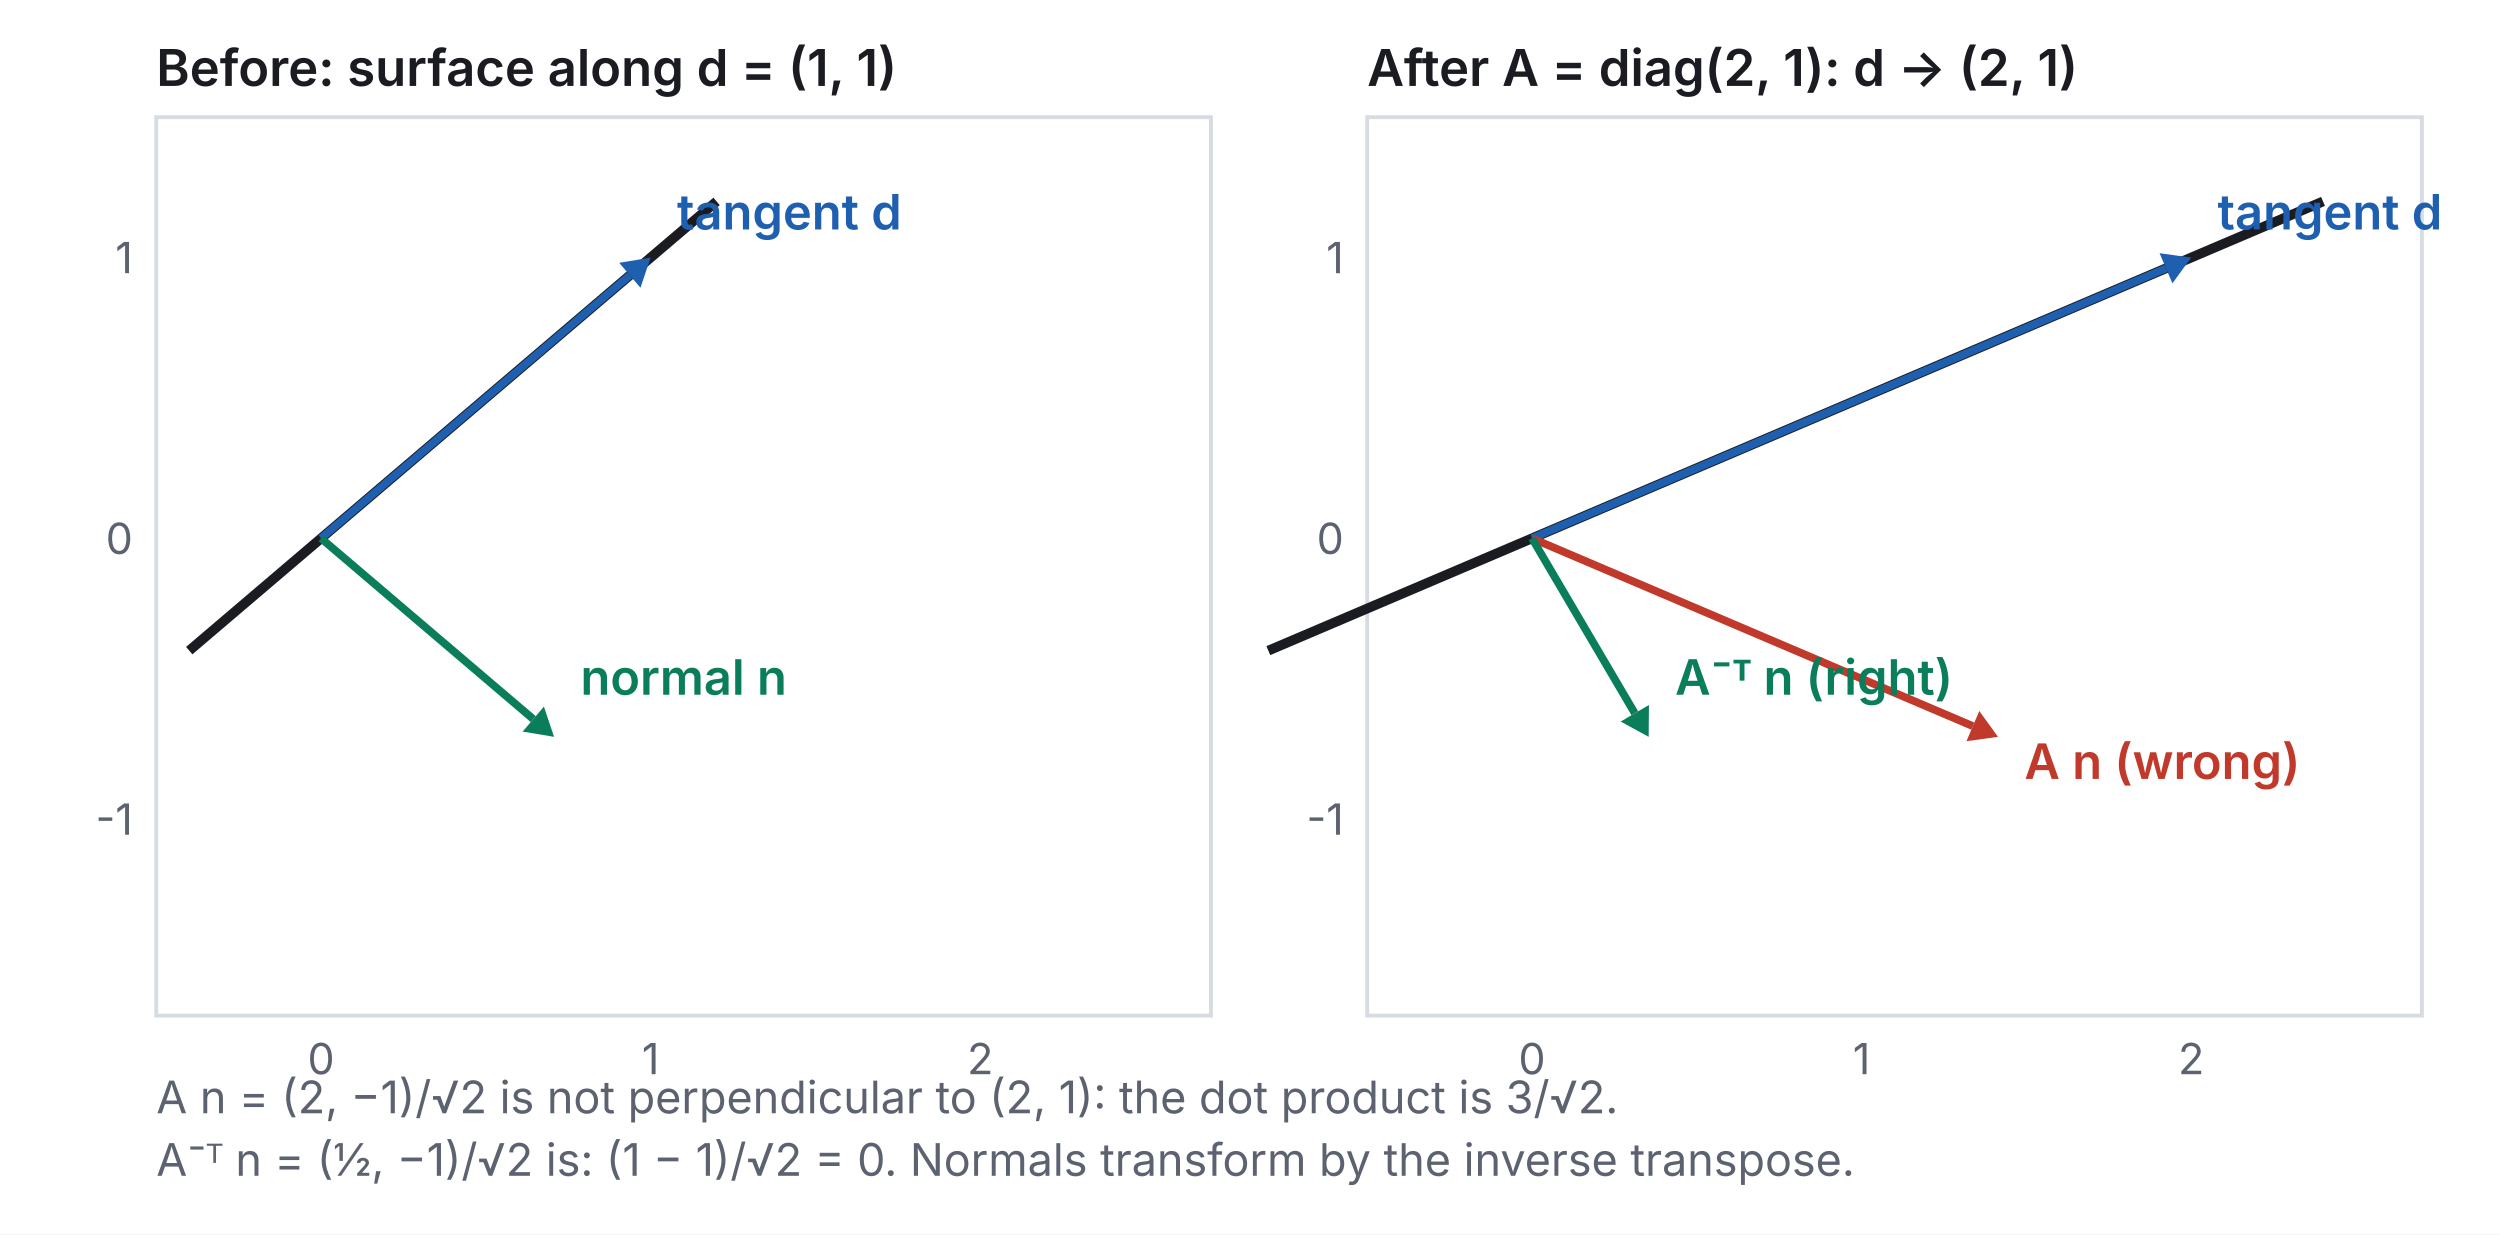
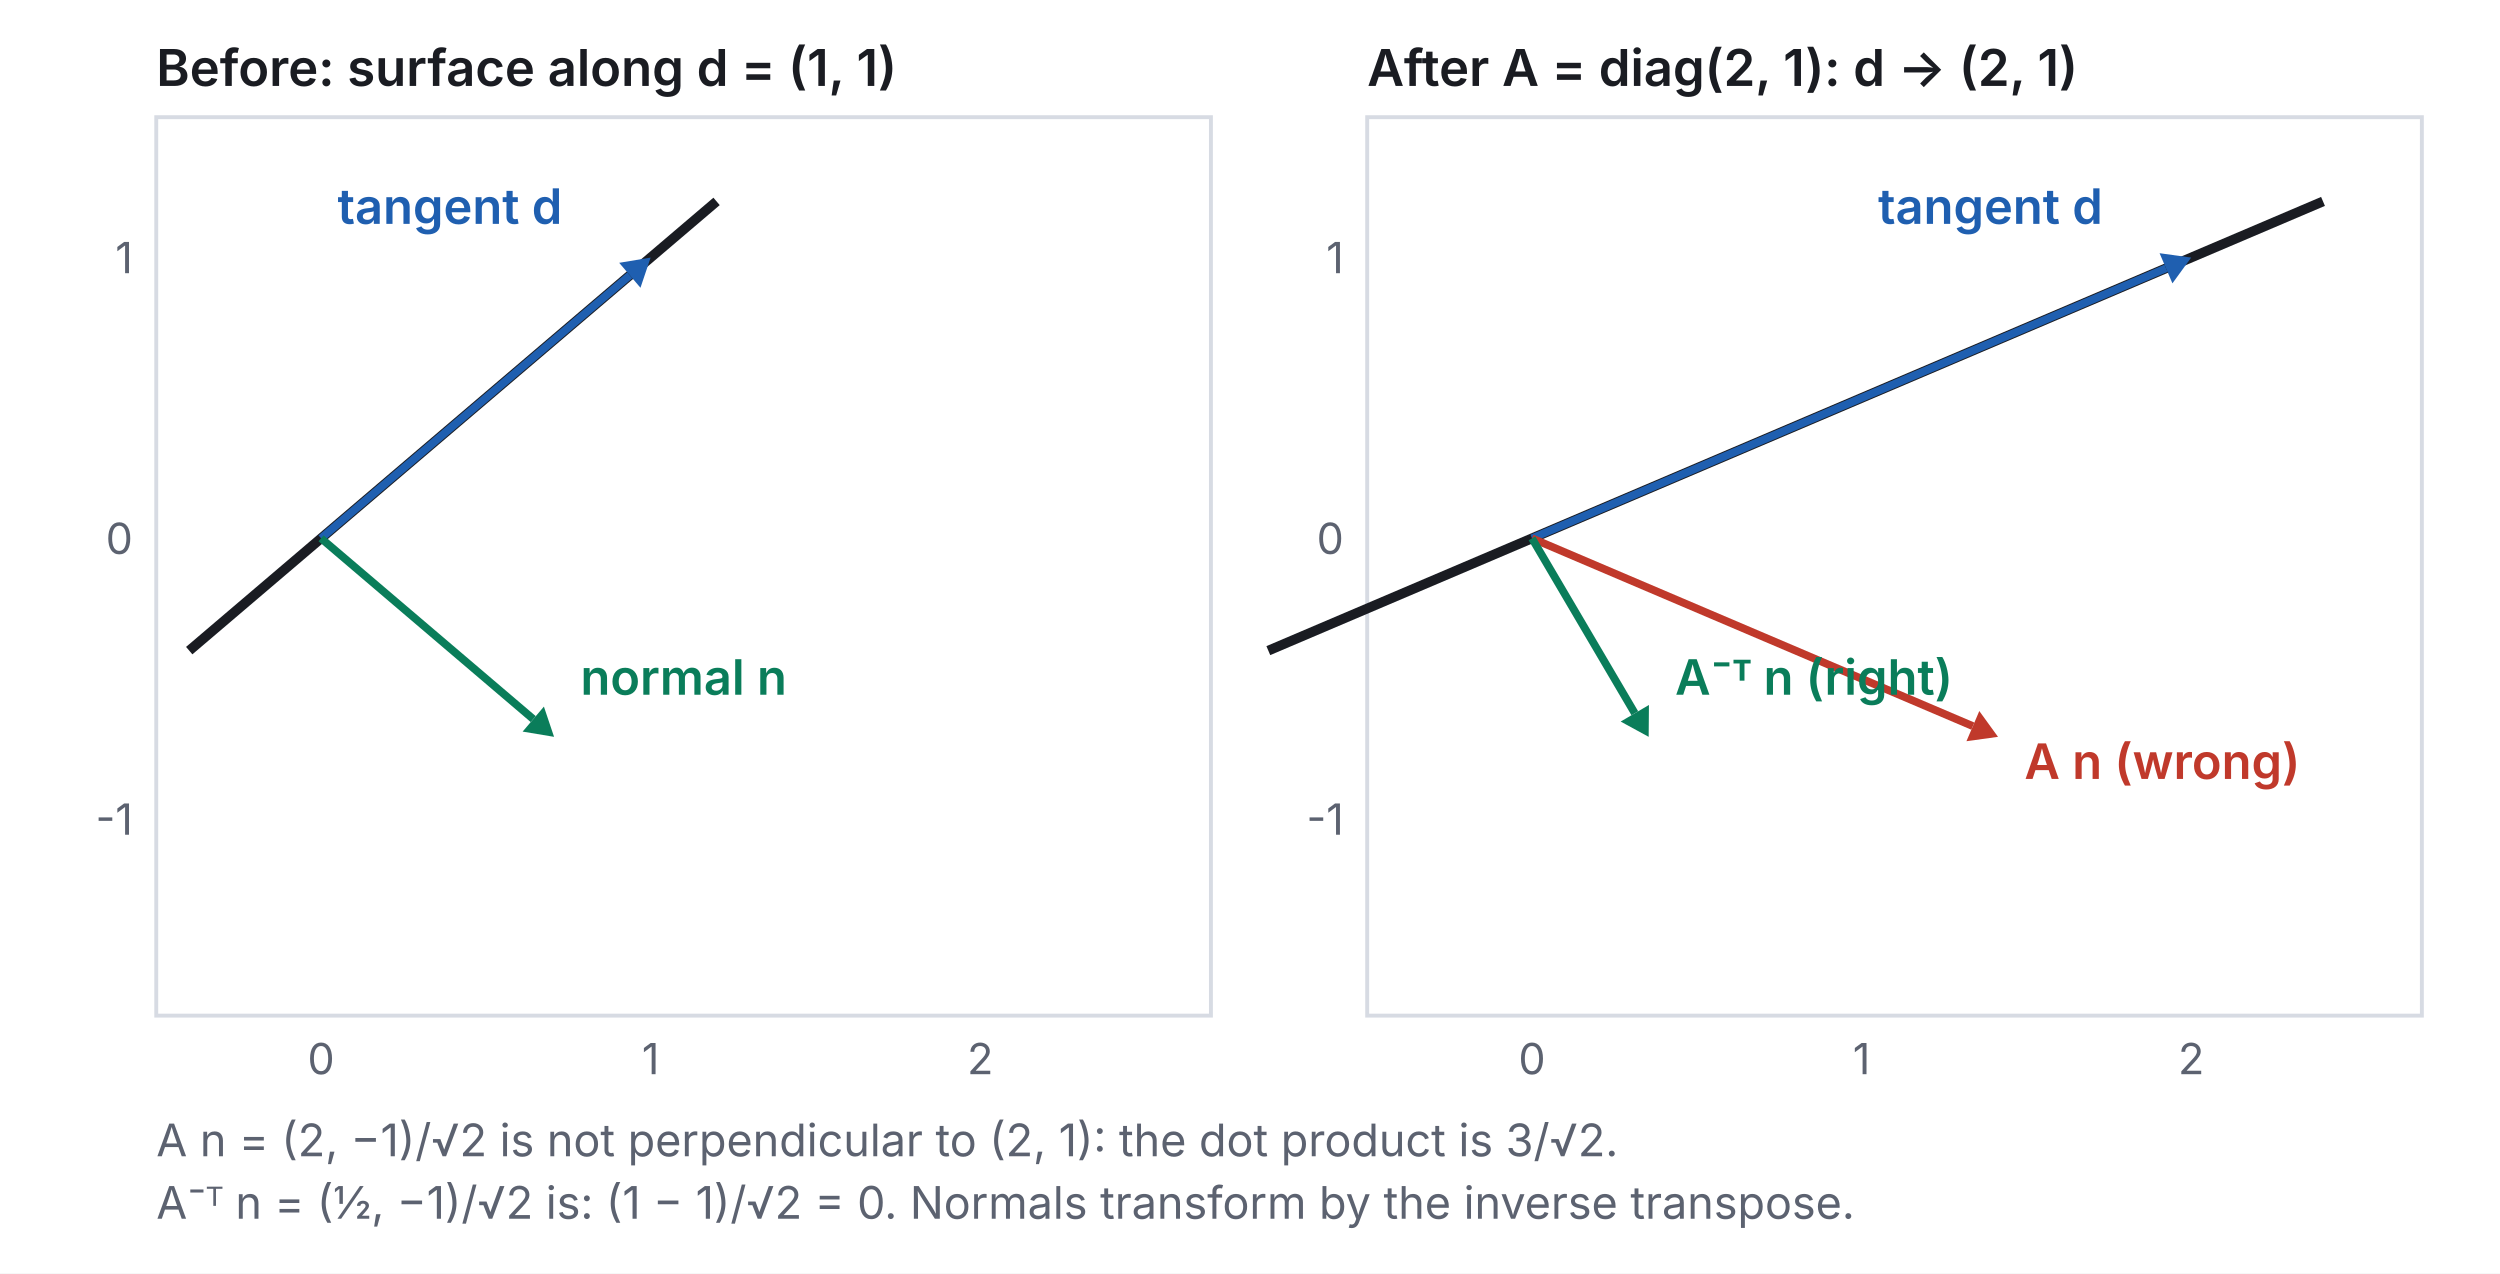
- <svg xmlns="http://www.w3.org/2000/svg" viewBox="0 0 640 316" width="640" height="316" font-family="system-ui, -apple-system, Segoe UI, sans-serif" font-size="12" fill="#1a1c22">
-   <rect width="640" height="316" fill="#ffffff" />
+ <svg xmlns="http://www.w3.org/2000/svg" viewBox="0 0 640 326" width="640" height="326" font-family="system-ui, -apple-system, Segoe UI, sans-serif" font-size="12" fill="#1a1c22">
+   <rect width="640" height="326" fill="#ffffff" />
  <rect x="40" y="30" width="270" height="230" fill="none" stroke="#d7dbe3" />
  <text x="82.19" y="275" text-anchor="middle" fill="#5c6270" font-size="11">0</text>
  <text x="166.56" y="275" text-anchor="middle" fill="#5c6270" font-size="11">1</text>
  <text x="250.94" y="275" text-anchor="middle" fill="#5c6270" font-size="11">2</text>
  <text x="34" y="213.69" text-anchor="end" fill="#5c6270" font-size="11">-1</text>
  <text x="34" y="141.81" text-anchor="end" fill="#5c6270" font-size="11">0</text>
  <text x="34" y="69.94" text-anchor="end" fill="#5c6270" font-size="11">1</text>
  <text x="40" y="22" font-weight="600" font-size="13">Before: surface along d = (1, 1)</text>
  <polyline fill="none" stroke="#1a1c22" stroke-linejoin="round" stroke-width="2.5" points="48.44,166.56 183.44,51.56" />
  <line x1="82.19" y1="137.81" x2="161.23" y2="70.48" stroke="#1f5fb0" stroke-width="2" />
  <polygon points="166.56,65.94 163.96,73.67 158.51,67.28" fill="#1f5fb0" />
-   <text x="173.31" y="58.75" fill="#1f5fb0" font-size="12.5" font-weight="600">tangent d</text>
+   <text x="86.41" y="57.31" fill="#1f5fb0" font-size="12.5" font-weight="600">tangent d</text>
  <line x1="82.19" y1="137.81" x2="136.51" y2="184.09" stroke="#0a7d5a" stroke-width="2" />
  <polygon points="141.84,188.63 133.79,187.29 139.24,180.89" fill="#0a7d5a" />
  <text x="148.59" y="177.85" fill="#0a7d5a" font-size="12.5" font-weight="600">normal n</text>
  <rect x="350" y="30" width="270" height="230" fill="none" stroke="#d7dbe3" />
  <text x="392.19" y="275" text-anchor="middle" fill="#5c6270" font-size="11">0</text>
  <text x="476.56" y="275" text-anchor="middle" fill="#5c6270" font-size="11">1</text>
  <text x="560.94" y="275" text-anchor="middle" fill="#5c6270" font-size="11">2</text>
  <text x="344" y="213.69" text-anchor="end" fill="#5c6270" font-size="11">-1</text>
  <text x="344" y="141.81" text-anchor="end" fill="#5c6270" font-size="11">0</text>
  <text x="344" y="69.94" text-anchor="end" fill="#5c6270" font-size="11">1</text>
  <text x="350" y="22" font-weight="600" font-size="13">After A = diag(2, 1): d → (2, 1)</text>
  <polyline fill="none" stroke="#1a1c22" stroke-linejoin="round" stroke-width="2.5" points="324.69,166.56 594.69,51.56" />
  <line x1="392.19" y1="137.81" x2="554.5" y2="68.68" stroke="#1f5fb0" stroke-width="2" />
  <polygon points="560.94,65.94 556.14,72.54 552.85,64.82" fill="#1f5fb0" />
-   <text x="567.69" y="58.75" fill="#1f5fb0" font-size="12.5" font-weight="600">tangent d</text>
+   <text x="480.78" y="57.31" fill="#1f5fb0" font-size="12.5" font-weight="600">tangent d</text>
  <line x1="392.19" y1="137.81" x2="505.05" y2="185.89" stroke="#c0392b" stroke-width="2" />
  <polygon points="511.49,188.63 503.41,189.75 506.7,182.02" fill="#c0392b" />
  <text x="518.24" y="199.41" fill="#c0392b" font-size="12.5" font-weight="600">A n  (wrong)</text>
  <line x1="392.19" y1="137.81" x2="418.51" y2="182.59" stroke="#0a7d5a" stroke-width="2" />
  <polygon points="422.06,188.63 414.89,184.72 422.13,180.47" fill="#0a7d5a" />
  <text x="428.81" y="177.85" fill="#0a7d5a" font-size="12.5" font-weight="600">A⁻ᵀ n  (right)</text>
-   <text x="40" y="285" font-size="11.5" fill="#5c6270">A n = (2, −1)/√2 is not perpendicular to (2, 1): the dot product is 3/√2.</text>
-   <text x="40" y="301" font-size="11.5" fill="#5c6270">A⁻ᵀ n = (½, −1)/√2 is: (1 − 1)/√2 = 0. Normals transform by the inverse transpose.</text>
+   <text x="40" y="296" font-size="11.5" fill="#5c6270">A n = (2, −1)/√2 is not perpendicular to (2, 1): the dot product is 3/√2.</text>
+   <text x="40" y="312" font-size="11.5" fill="#5c6270">A⁻ᵀ n = (½, −1)/√2 is: (1 − 1)/√2 = 0. Normals transform by the inverse transpose.</text>
</svg>
